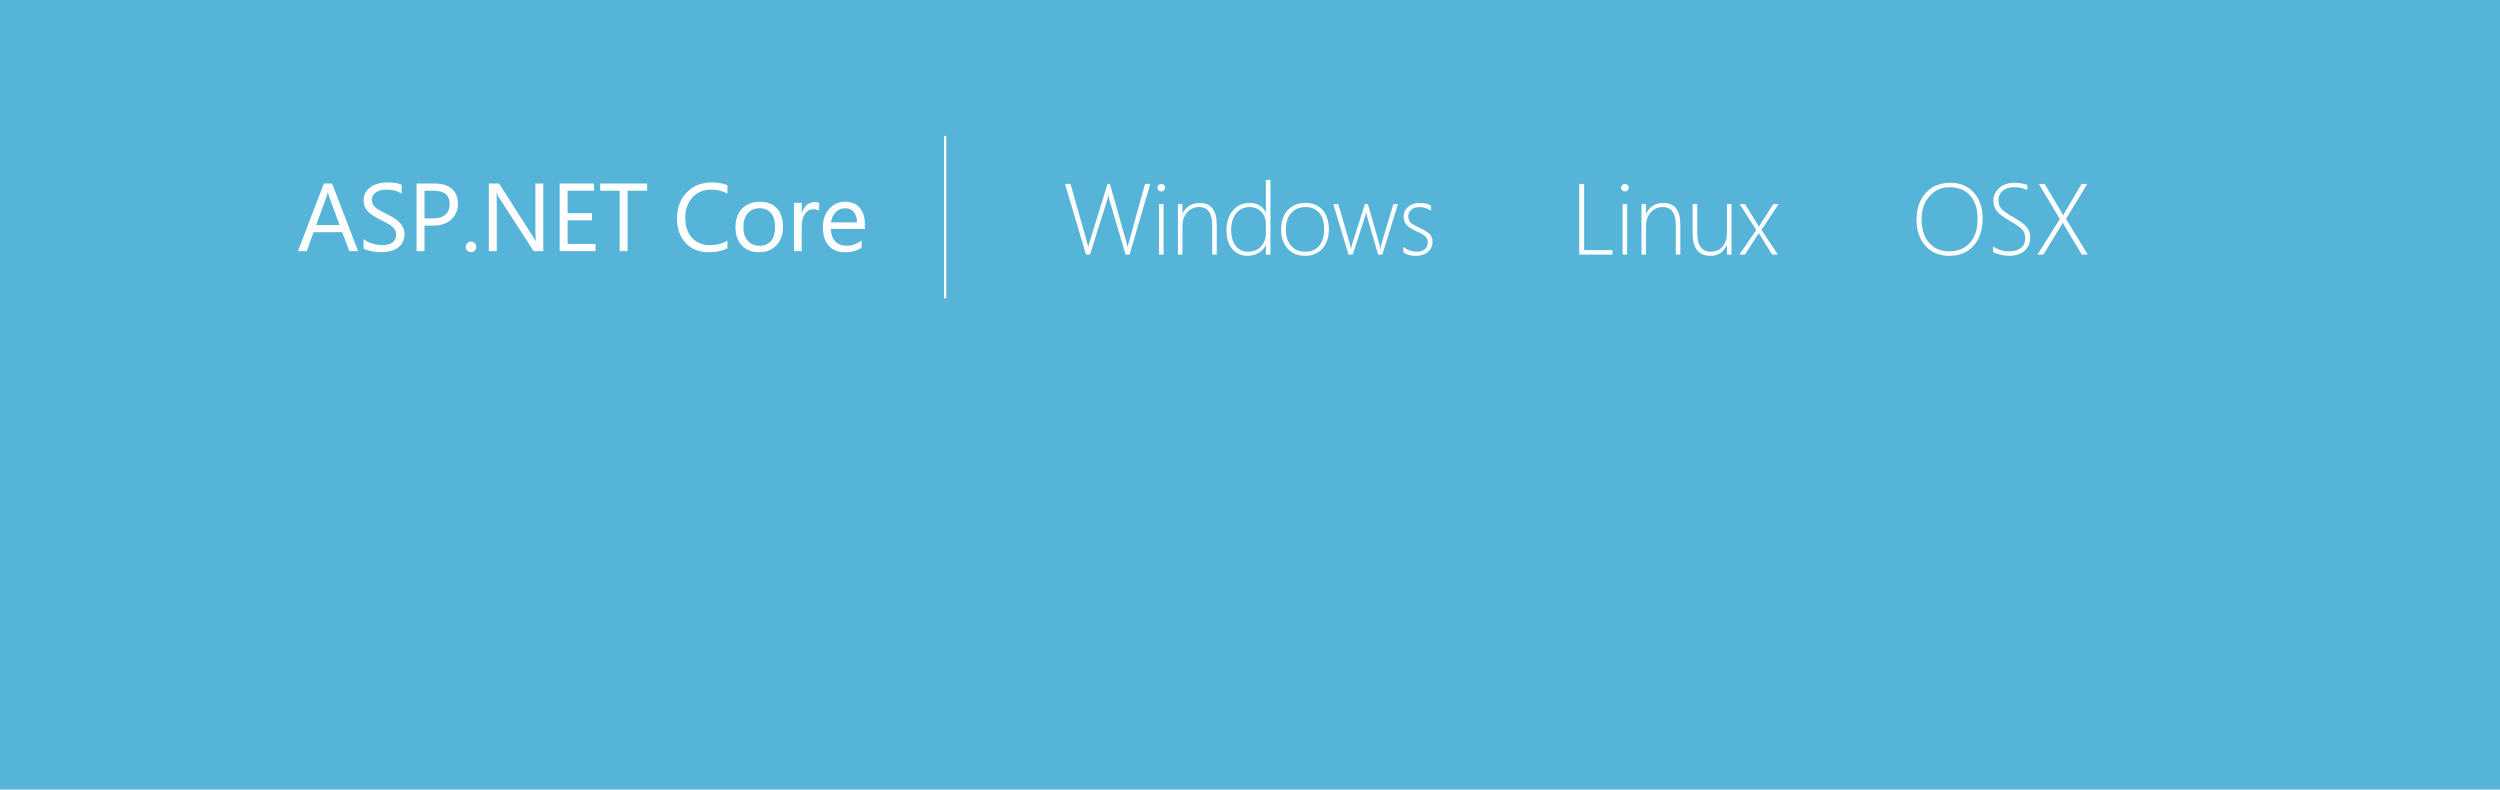
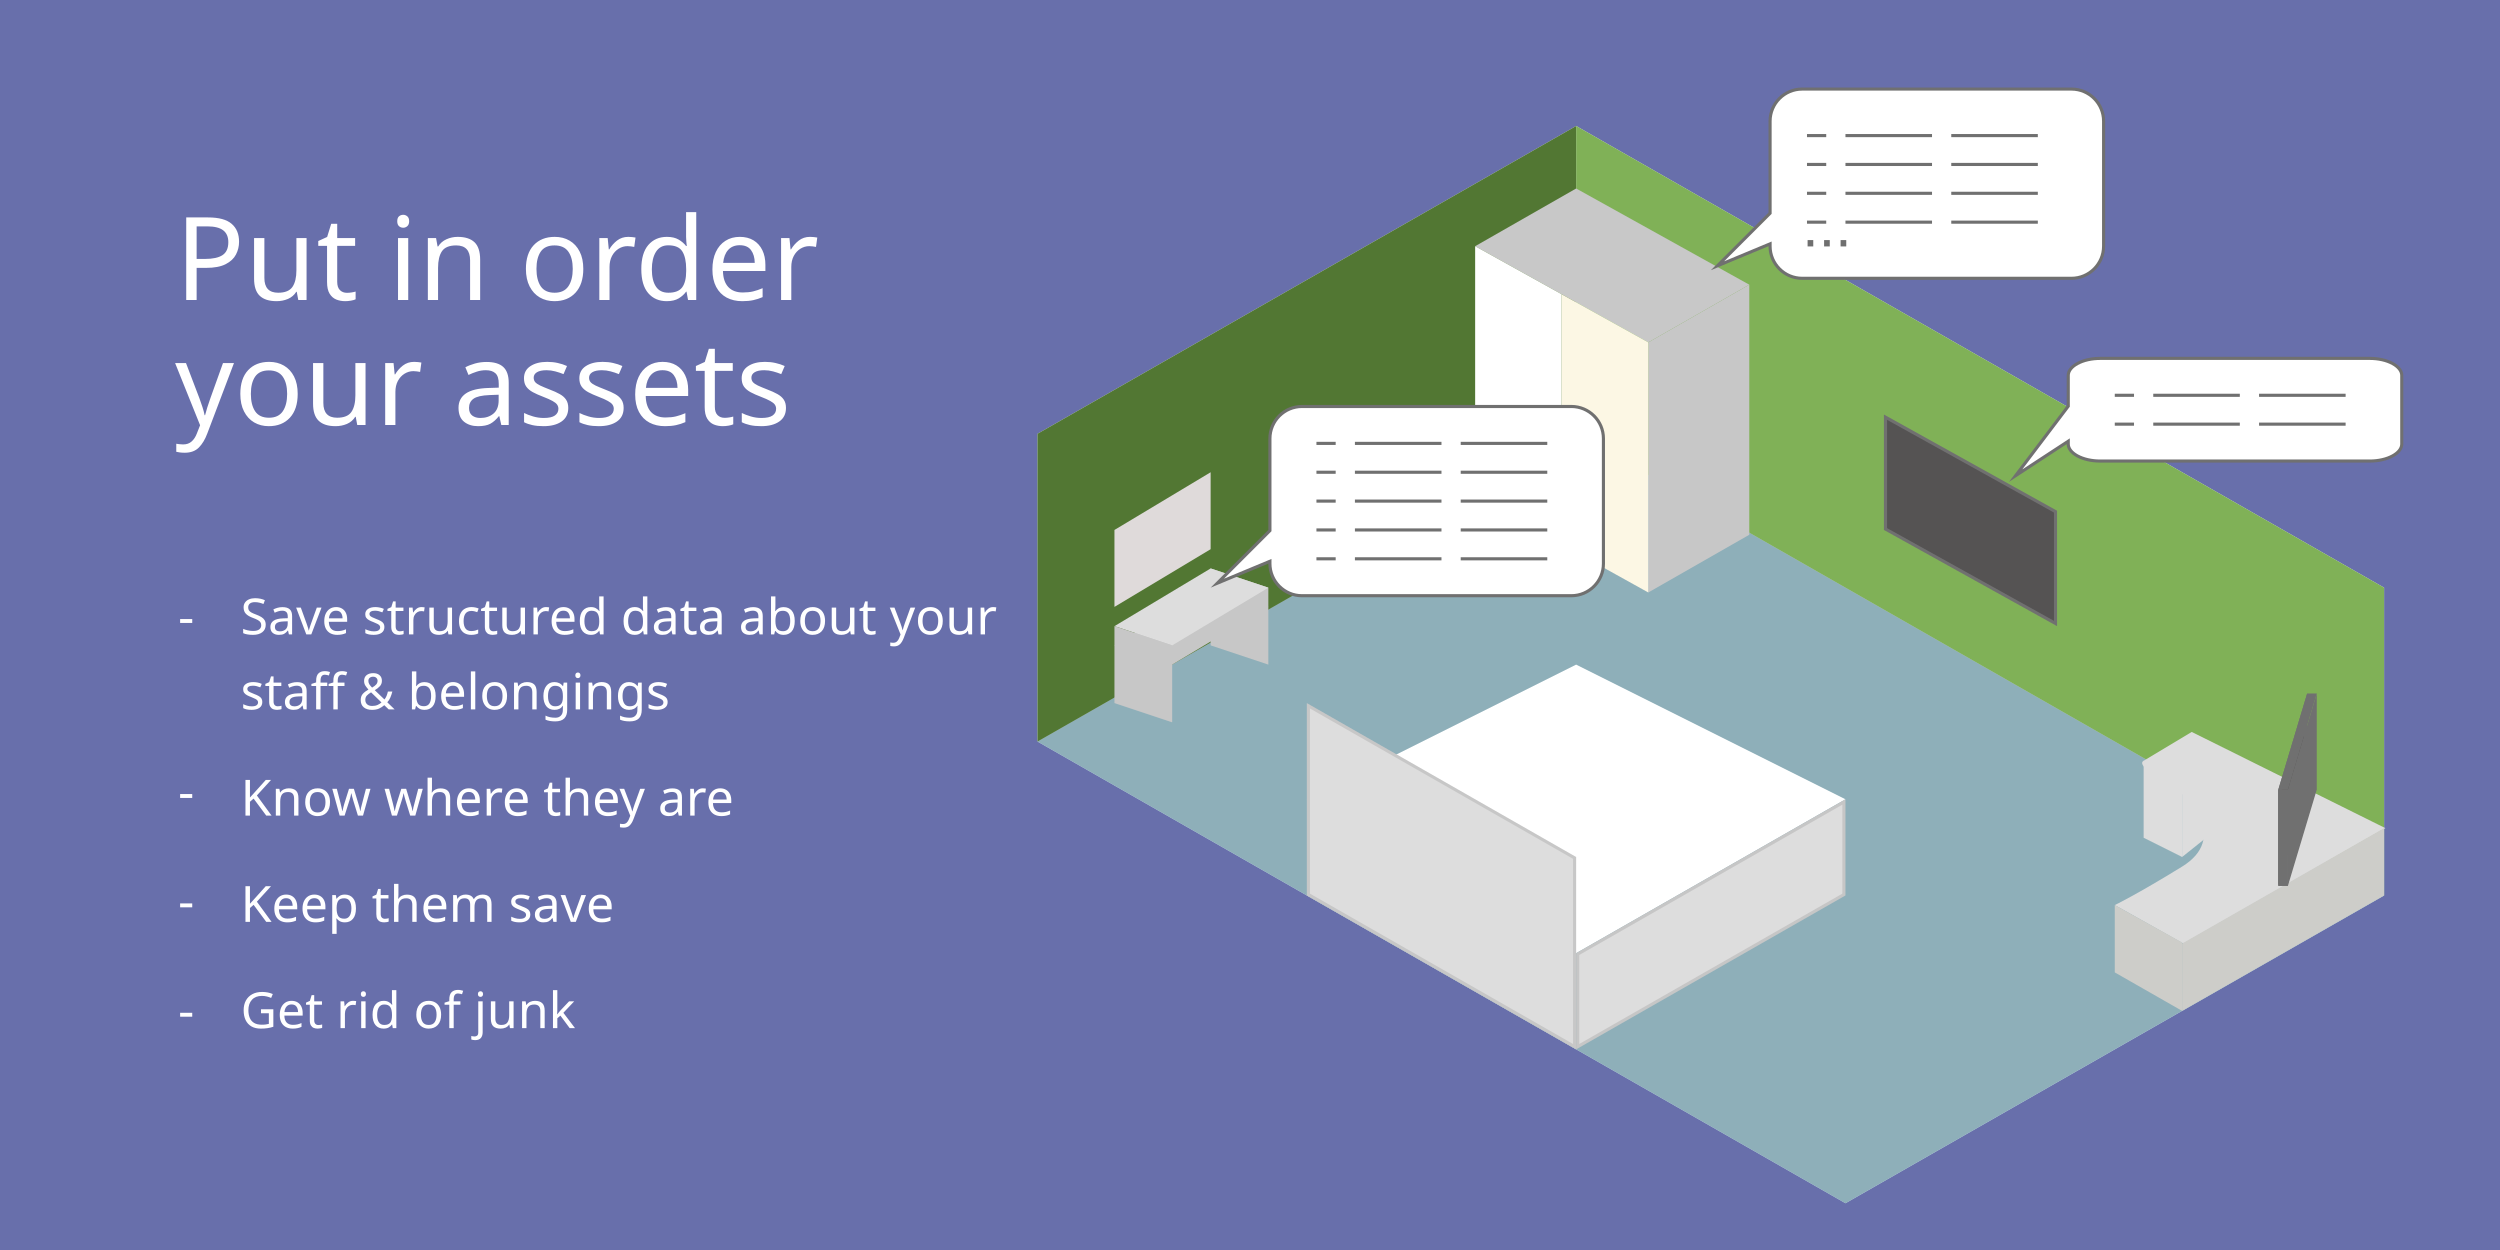
- <svg xmlns="http://www.w3.org/2000/svg" viewBox="0 0 1140 360" enable-background="new 0 0 1140 360">
-   <path fill="#56B4D9" d="M0 0h1140v360h-1140v-360z" />
-   <path fill="#fff" d="M163.29 114.514h-3.996l-3.266-8.637h-13.063l-3.072 8.637h-4.018l11.816-30.809h3.738l11.861 30.809zm-8.443-11.881l-4.834-13.127c-.158-.43-.315-1.117-.473-2.063h-.086c-.144.874-.308 1.562-.494 2.063l-4.791 13.127h10.678zm10.921 10.635v-4.254c.487.43 1.07.816 1.751 1.16.68.344 1.396.634 2.148.87s1.507.419 2.267.548c.759.129 1.461.193 2.105.193 2.22 0 3.878-.412 4.974-1.235s1.644-2.009 1.644-3.556c0-.831-.183-1.554-.548-2.17s-.87-1.178-1.515-1.687-1.407-.995-2.288-1.461-1.83-.956-2.847-1.472c-1.074-.544-2.077-1.096-3.008-1.654-.931-.559-1.74-1.175-2.428-1.848s-1.229-1.436-1.622-2.288c-.394-.853-.591-1.852-.591-2.997 0-1.403.308-2.625.924-3.663.616-1.038 1.425-1.895 2.428-2.567 1.002-.673 2.145-1.175 3.427-1.504 1.282-.329 2.589-.494 3.921-.494 3.036 0 5.249.365 6.639 1.096v4.061c-1.819-1.261-4.154-1.891-7.004-1.891-.788 0-1.576.082-2.363.247-.788.165-1.49.434-2.105.806-.616.372-1.117.853-1.504 1.439s-.58 1.304-.58 2.148c0 .788.146 1.468.44 2.041.293.573.727 1.096 1.3 1.568.573.473 1.271.931 2.095 1.375.823.444 1.772.931 2.847 1.461 1.103.544 2.148 1.117 3.137 1.719s1.854 1.268 2.6 1.998c.745.73 1.335 1.54 1.772 2.428.437.888.655 1.905.655 3.051 0 1.519-.297 2.804-.892 3.856-.595 1.053-1.396 1.908-2.406 2.567s-2.174 1.135-3.491 1.429c-1.318.293-2.707.44-4.168.44-.487 0-1.089-.04-1.805-.118-.716-.079-1.447-.193-2.191-.344-.745-.15-1.45-.337-2.116-.559s-1.202-.467-1.602-.739zm27.808-10.399v11.645h-3.609v-30.809h8.465c3.294 0 5.847.802 7.659 2.406 1.812 1.604 2.718 3.867 2.718 6.789s-1.006 5.313-3.019 7.176c-2.013 1.862-4.73 2.793-8.153 2.793h-4.061zm0-15.898v12.633h3.781c2.492 0 4.394-.569 5.704-1.708s1.966-2.746 1.966-4.823c0-4.067-2.406-6.102-7.219-6.102h-4.232zm21.169 28.015c-.659 0-1.221-.236-1.687-.709-.466-.473-.698-1.038-.698-1.697s.232-1.229.698-1.708c.465-.479 1.027-.72 1.687-.72.673 0 1.246.24 1.719.72s.709 1.049.709 1.708-.236 1.225-.709 1.697-1.047.709-1.719.709zm33.007-.472h-4.426l-15.855-24.557c-.401-.616-.73-1.261-.988-1.934h-.129c.114.659.172 2.069.172 4.232v22.258h-3.609v-30.808h4.684l15.426 24.17c.645 1.003 1.06 1.69 1.246 2.063h.086c-.144-.888-.215-2.399-.215-4.533v-21.7h3.609v30.809zm23.79 0h-16.328v-30.809h15.641v3.266h-12.031v10.248h11.129v3.244h-11.129v10.785h12.719v3.266zm23.533-27.543h-8.895v27.543h-3.609v-27.543h-8.873v-3.266h21.377v3.266zm36.623 26.254c-2.277 1.203-5.113 1.805-8.508 1.805-4.383 0-7.892-1.411-10.527-4.232-2.636-2.821-3.953-6.524-3.953-11.107 0-4.927 1.482-8.909 4.447-11.945s6.725-4.555 11.279-4.555c2.922 0 5.342.423 7.262 1.268v3.846c-2.206-1.231-4.641-1.848-7.305-1.848-3.538 0-6.406 1.182-8.604 3.545-2.199 2.363-3.298 5.521-3.298 9.475 0 3.753 1.027 6.742 3.083 8.97 2.055 2.228 4.751 3.341 8.089 3.341 3.094 0 5.772-.688 8.035-2.063v3.5zm14.38 1.804c-3.251 0-5.848-1.027-7.788-3.083-1.941-2.056-2.911-4.78-2.911-8.175 0-3.695 1.01-6.581 3.029-8.658s4.748-3.115 8.186-3.115c3.28 0 5.84 1.01 7.681 3.029 1.84 2.02 2.761 4.819 2.761 8.4 0 3.509-.992 6.32-2.976 8.433-1.984 2.113-4.645 3.169-7.982 3.169zm.258-20.066c-2.263 0-4.054.77-5.371 2.31-1.318 1.54-1.977 3.663-1.977 6.37 0 2.606.666 4.662 1.998 6.166s3.115 2.256 5.35 2.256c2.277 0 4.028-.737 5.253-2.213s1.837-3.573 1.837-6.295c0-2.75-.612-4.87-1.837-6.359s-2.976-2.235-5.253-2.235zm27.185 1.117c-.616-.473-1.504-.709-2.664-.709-1.504 0-2.761.709-3.771 2.127s-1.515 3.352-1.515 5.801v11.215h-3.523v-22h3.523v4.533h.086c.501-1.547 1.268-2.754 2.299-3.62s2.184-1.3 3.459-1.3c.917 0 1.618.101 2.105.301v3.652zm20.89 8.315h-15.533c.057 2.449.716 4.34 1.977 5.672 1.26 1.332 2.993 1.998 5.199 1.998 2.478 0 4.755-.816 6.832-2.449v3.309c-1.934 1.403-4.49 2.105-7.67 2.105-3.108 0-5.55-.999-7.326-2.997-1.776-1.998-2.664-4.809-2.664-8.433 0-3.423.97-6.213 2.911-8.368 1.94-2.155 4.351-3.233 7.229-3.233s5.106.931 6.682 2.793c1.575 1.862 2.363 4.447 2.363 7.756v1.847zm-3.61-2.987c-.015-2.034-.505-3.616-1.472-4.748s-2.31-1.697-4.028-1.697c-1.662 0-3.072.595-4.232 1.783s-1.876 2.743-2.148 4.662h11.88zm40.699-39.408h-1v74h1v-74zm83.592 54.095h-1.842l-7.165-24.235c-.359-1.243-.562-2.253-.606-3.032h-.09c-.045.659-.277 1.655-.696 2.987l-7.637 24.28h-1.842l-9.568-32.209h2.493l7.345 25.808c.329 1.168.562 2.119.696 2.853h.09c.09-.554.352-1.505.786-2.853l7.951-25.808h1.123l7.3 25.808c.344 1.198.576 2.149.696 2.853h.09c.075-.419.194-.898.359-1.438l7.547-27.223h2.403l-9.433 32.209zm14.445-28.795c-.449 0-.846-.165-1.19-.494-.345-.329-.517-.749-.517-1.258 0-.494.176-.895.528-1.202.352-.307.745-.46 1.179-.46.464 0 .872.15 1.224.449.352.3.528.704.528 1.213 0 .479-.172.891-.517 1.235-.344.345-.756.517-1.235.517zm-1.011 28.795v-23h2.066v23h-2.066zm24.239 0v-13.387c0-5.525-1.992-8.288-5.975-8.288-2.216 0-4.036.813-5.458 2.437-1.423 1.625-2.134 3.635-2.134 6.031v13.207h-2.066v-23h2.066v4.178h.09c1.677-3.159 4.297-4.739 7.861-4.739 2.485 0 4.387.828 5.705 2.482 1.317 1.655 1.977 4.017 1.977 7.086v13.993h-2.066zm24.485 0v-4.178h-.09c-.748 1.453-1.855 2.605-3.324 3.459-1.467.854-3.122 1.28-4.963 1.28-2.83 0-5.14-1.033-6.929-3.1-1.79-2.066-2.684-4.919-2.684-8.558 0-3.713.977-6.719 2.931-9.018 1.954-2.298 4.488-3.448 7.603-3.448 3.445 0 5.9 1.415 7.367 4.245h.09v-14.733h2.066v34.051h-2.067zm0-13.993c0-2.141-.678-3.957-2.031-5.447-1.355-1.49-3.18-2.235-5.47-2.235-2.411 0-4.402.925-5.975 2.774-1.572 1.85-2.358 4.391-2.358 7.625 0 3.175.708 5.626 2.123 7.356s3.238 2.594 5.469 2.594c2.62 0 4.649-.812 6.086-2.437 1.438-1.625 2.156-3.605 2.156-5.941v-4.289zm17.838 14.554c-3.354 0-6.009-1.104-7.962-3.313-1.955-2.208-2.932-5.08-2.932-8.614 0-3.818 1.021-6.806 3.066-8.962 2.043-2.156 4.735-3.234 8.074-3.234 3.279 0 5.87 1.071 7.771 3.212 1.901 2.142 2.853 5.106 2.853 8.895 0 3.579-.97 6.477-2.909 8.692-1.938 2.216-4.592 3.324-7.961 3.324zm.157-22.236c-2.71 0-4.87.914-6.48 2.74-1.609 1.827-2.414 4.365-2.414 7.614 0 3.01.786 5.428 2.358 7.255s3.721 2.74 6.446 2.74c2.771 0 4.904-.898 6.401-2.695s2.246-4.29 2.246-7.479c0-3.279-.745-5.795-2.235-7.547-1.489-1.752-3.596-2.628-6.322-2.628zm35.087 21.675h-1.932l-5.009-17.34c-.135-.479-.255-1.123-.359-1.932h-.112c-.03.345-.18.974-.449 1.887l-5.615 17.385h-1.932l-6.94-23h2.291l5.346 18.351c.135.479.239 1.123.314 1.932h.18c.03-.434.172-1.078.427-1.932l5.84-18.351h1.415l5.211 18.351c.12.435.225 1.078.314 1.932h.18c0-.434.127-1.078.382-1.932l5.458-18.351h2.134l-7.144 23zm9.616-1.011v-2.493c.778.674 1.722 1.206 2.83 1.595 1.108.39 2.066.584 2.875.584 3.608 0 5.413-1.475 5.413-4.425 0-1.018-.396-1.887-1.19-2.605s-2.081-1.46-3.863-2.224c-2.201-.958-3.747-1.95-4.638-2.976-.892-1.025-1.337-2.272-1.337-3.74 0-1.872.715-3.384 2.146-4.537 1.43-1.153 3.192-1.729 5.289-1.729 1.977 0 3.669.404 5.076 1.213v2.336c-1.707-1.108-3.474-1.662-5.301-1.662-1.513 0-2.732.393-3.661 1.179s-1.393 1.808-1.393 3.066c0 1.093.292 1.98.876 2.662.584.682 1.872 1.464 3.863 2.347 2.396 1.078 4.043 2.078 4.941 2.999s1.348 2.145 1.348 3.672c0 1.827-.686 3.335-2.055 4.526-1.371 1.19-3.261 1.786-5.672 1.786-2.215-.002-4.064-.526-5.547-1.574zm80.185 1.011v-32.209h2.224v30.188h12.915v2.021h-15.139zm20.802-28.795c-.449 0-.846-.165-1.19-.494-.345-.329-.517-.749-.517-1.258 0-.494.176-.895.528-1.202.352-.307.744-.46 1.179-.46.464 0 .872.15 1.224.449.353.3.528.704.528 1.213 0 .479-.172.891-.517 1.235-.345.345-.756.517-1.235.517zm-1.011 28.795v-23h2.066v23h-2.066zm24.238 0v-13.387c0-5.525-1.991-8.288-5.975-8.288-2.216 0-4.035.813-5.458 2.437-1.423 1.625-2.134 3.635-2.134 6.031v13.207h-2.066v-23h2.066v4.178h.09c1.677-3.159 4.298-4.739 7.861-4.739 2.485 0 4.388.828 5.705 2.482 1.317 1.655 1.977 4.017 1.977 7.086v13.993h-2.066zm23.34 0v-4.178h-.09c-1.603 3.16-4.073 4.739-7.412 4.739-5.436 0-8.153-3.421-8.153-10.265v-13.296h2.089v12.78c0 3.115.513 5.376 1.539 6.783 1.025 1.408 2.639 2.111 4.84 2.111 2.142 0 3.875-.786 5.199-2.358 1.326-1.572 1.988-3.668 1.988-6.289v-13.027h2.066v23h-2.066zm15.727-11.276l7.502 11.275h-2.628l-6.064-9.703h-.09l-.809 1.28c-.104.18-.232.382-.382.606l-5.076 7.816h-2.516l7.682-11.23-7.547-11.77h2.426l5.121 8.243c.659 1.063 1.056 1.722 1.19 1.977h.09l1.146-1.887 5.346-8.333h2.426l-7.817 11.726zm85.656 11.837c-4.552 0-8.18-1.512-10.883-4.537-2.702-3.024-4.054-6.955-4.054-11.792 0-5.136 1.389-9.25 4.167-12.342 2.777-3.092 6.569-4.638 11.376-4.638 4.343 0 7.857 1.486 10.546 4.458 2.688 2.973 4.031 6.87 4.031 11.691 0 5.331-1.378 9.523-4.133 12.578s-6.438 4.582-11.05 4.582zm.224-31.288c-3.743 0-6.824 1.355-9.242 4.065-2.419 2.71-3.628 6.259-3.628 10.646 0 4.433 1.146 7.962 3.437 10.59s5.346 3.942 9.164 3.942c3.983 0 7.135-1.299 9.456-3.897 2.321-2.598 3.481-6.218 3.481-10.86 0-4.552-1.135-8.104-3.402-10.658-2.27-2.551-5.357-3.828-9.266-3.828zm19.702 29.581v-2.538c2.306 1.468 4.642 2.201 7.008 2.201 2.516 0 4.425-.52 5.728-1.561s1.954-2.497 1.954-4.369c0-1.647-.438-2.961-1.313-3.942-.877-.98-2.774-2.317-5.694-4.009-3.265-1.901-5.331-3.493-6.199-4.773s-1.303-2.759-1.303-4.436c0-2.276.884-4.208 2.65-5.795 1.767-1.587 4.125-2.381 7.075-2.381 1.917 0 3.833.322 5.75.966v2.336c-1.887-.854-3.9-1.28-6.042-1.28-2.187 0-3.919.554-5.2 1.662-1.279 1.108-1.92 2.516-1.92 4.223 0 1.647.438 2.958 1.314 3.931.875.974 2.766 2.299 5.671 3.976 3.01 1.707 5.013 3.223 6.009 4.548.995 1.325 1.493 2.849 1.493 4.571 0 2.471-.857 4.485-2.571 6.042-1.715 1.558-4.137 2.336-7.267 2.336-1.108 0-2.385-.172-3.829-.517-1.446-.345-2.551-.742-3.314-1.191zm40.5 1.146l-7.412-12.286c-.464-.764-.861-1.512-1.19-2.246h-.112c-.404.824-.831 1.572-1.28 2.246l-7.547 12.286h-2.673l10.175-16.239-9.568-15.97h2.673l7.21 12.106c.374.629.764 1.348 1.168 2.156h.09l1.19-2.156 7.165-12.106h2.583l-9.658 15.925 9.883 16.284h-2.697z" />
+ <svg xmlns="http://www.w3.org/2000/svg" width="800" height="400" viewBox="0 0 800 400">
+   <defs>
+     <clipPath id="b">
+       <rect width="800" height="400" />
+     </clipPath>
+   </defs>
+   <g id="a" clip-path="url(#b)">
+     <rect width="800" height="400" fill="#686fab" />
+     <text transform="translate(56 96)" fill="#fff" font-size="37" font-family="SegoeUI-Light, Segoe UI" font-weight="300">
+       <tspan x="0" y="0">Put in order </tspan>
+       <tspan x="0" y="40">your assets</tspan>
+     </text>
+     <text transform="translate(77 186)" fill="#fff" font-size="16" font-family="SegoeUI-Light, Segoe UI" font-weight="300">
+       <tspan x="0" y="17">Save structured data about your </tspan>
+       <tspan x="0" y="41">staff &amp; belongings</tspan>
+       <tspan x="0" y="75">Know where they are</tspan>
+       <tspan x="0" y="109">Keep them save</tspan>
+       <tspan x="0" y="143">Get rid of junk</tspan>
+     </text>
+     <g transform="translate(-291 -280)">
+       <path d="M116.365-20,374.912,127.741,202.547,226.235-56,78.494Z" transform="translate(679 438.806)" fill="#c7d7ec" />
+       <path d="M0,58.494,172.365-40V58.494L0,156.988Z" transform="translate(623 360.312)" fill="#e4f1eb" />
+       <path d="M0,0,258.547,147.741v98.494L0,98.494Z" transform="translate(795.365 320.312)" fill="#e4f1eb" />
+       <path d="M11.318,0l55.4,30.779L34.4,49.247-21,18.468Z" transform="translate(784.046 340.318)" fill="#c8c8c8" />
+       <path d="M16,39.091,102.182-4l86.182,43.091L102.182,88.338Z" transform="translate(693.182 496.676)" fill="#fff" />
+       <path d="M7,2.468,39.318-16V64.026L7,82.494Z" transform="translate(811.449 387.098)" fill="#c7c7c7" />
+       <path d="M0,0,27.7,15.39V95.416L0,80.026Z" transform="translate(763.046 358.786)" fill="#fff" />
+       <path d="M0,0,27.7,15.39V95.416L0,80.026Z" transform="translate(790.748 374.176)" fill="#d4d4cc" />
+       <g transform="translate(701.182 539.988)" fill="#c7c7c7">
+         <path d="M 93.682 74.944 L 8.5 26.269 L 8.5 -34.138 L 93.682 14.537 L 93.682 74.944 Z" stroke="none" />
+         <path d="M 9 -33.277 L 9 25.978 L 93.182 74.083 L 93.182 14.827 L 9 -33.277 M 8 -35 L 94.182 14.247 L 94.182 75.806 L 8 26.559 L 8 -35 Z" stroke="none" fill="#c7c7c7" />
+       </g>
+       <g transform="translate(793.365 567.768)" fill="#c7c7c7">
+         <path d="M 2.5 47.165 L 2.5 17.537 L 87.682 -31.138 L 87.682 -1.511 L 2.5 47.165 Z" stroke="none" />
+         <path d="M 3 46.303 L 87.182 -1.801 L 87.182 -30.277 L 3 17.827 L 3 46.303 M 2 48.026 L 2 17.247 L 88.182 -32 L 88.182 -1.221 L 2 48.026 Z" stroke="none" fill="#c6c6c6" />
+       </g>
+       <g transform="translate(893.859 396.65)" fill="#555353">
+         <path d="M 54.903 82.865 L 0.5 52.641 L 0.5 16.85 L 54.903 47.074 L 54.903 82.865 Z" stroke="none" />
+         <path d="M 1 17.7 L 1 52.347 L 54.403 82.015 L 54.403 47.368 L 1 17.7 M 0 16 L 55.403 46.779 L 55.403 83.715 L 0 52.935 L 0 16 Z" stroke="none" fill="#707070" />
+       </g>
+       <path d="M4,6.468,34.779-12,53.247-5.844,22.468,12.624Z" transform="translate(643.624 480.053)" fill="#c7c7c7" />
+       <path d="M0,6.468,30.779-12V12.624L0,31.091Z" transform="translate(647.624 443.118)" fill="#dfdada" />
+       <path d="M0,0,18.468,6.156V30.779L0,24.624Z" transform="translate(678.403 461.897)" fill="#c7c7c7" />
+       <path d="M4,6.468,34.779-12,53.247-5.844,22.468,12.624Z" transform="translate(643.624 473.897)" fill="#c7c7c7" />
+       <path d="M0,0,18.468,6.156V30.779L0,24.624Z" transform="translate(647.624 480.365)" fill="#c7c7c7" />
+       <path d="M116.365-20,374.912,127.741,202.547,226.235-56,78.494Z" transform="translate(679 438.806)" fill="#8eafb9" />
+       <path d="M0,58.494,172.365-40V58.494L0,156.988Z" transform="translate(623 360.312)" fill="#527733" />
+       <path d="M0,0,258.547,147.741v98.494L0,98.494Z" transform="translate(795.365 320.312)" fill="#80b157" />
+       <path d="M11.318,0l55.4,30.779L34.4,49.247-21,18.468Z" transform="translate(784.046 340.318)" fill="#c8c8c8" />
+       <path d="M16,39.091,102.182-4l86.182,43.091L102.182,88.338Z" transform="translate(693.182 496.676)" fill="#fff" />
+       <path d="M7,2.468,39.318-16V64.026L7,82.494Z" transform="translate(811.449 387.098)" fill="#c7c7c7" />
+       <path d="M0,0,27.7,15.39V95.416L0,80.026Z" transform="translate(763.046 358.786)" fill="#fff" />
+       <path d="M0,0,27.7,15.39V95.416L0,80.026Z" transform="translate(790.748 374.176)" fill="#fcf7e4" />
+       <g transform="translate(701.182 539.988)" fill="#ddd">
+         <path d="M 93.682 74.944 L 8.5 26.269 L 8.5 -34.138 L 93.682 14.537 L 93.682 74.944 Z" stroke="none" />
+         <path d="M 9 -33.277 L 9 25.978 L 93.182 74.083 L 93.182 14.827 L 9 -33.277 M 8 -35 L 94.182 14.247 L 94.182 75.806 L 8 26.559 L 8 -35 Z" stroke="none" fill="#c7c7c7" />
+       </g>
+       <g transform="translate(793.365 567.768)" fill="#ddd">
+         <path d="M 2.5 47.165 L 2.5 17.537 L 87.682 -31.138 L 87.682 -1.511 L 2.5 47.165 Z" stroke="none" />
+         <path d="M 3 46.303 L 87.182 -1.801 L 87.182 -30.277 L 3 17.827 L 3 46.303 M 2 48.026 L 2 17.247 L 88.182 -32 L 88.182 -1.221 L 2 48.026 Z" stroke="none" fill="#c6c6c6" />
+       </g>
+       <g transform="translate(893.859 396.65)" fill="#555353">
+         <path d="M 54.903 82.865 L 0.5 52.641 L 0.5 16.85 L 54.903 47.074 L 54.903 82.865 Z" stroke="none" />
+         <path d="M 1 17.7 L 1 52.347 L 54.403 82.015 L 54.403 47.368 L 1 17.7 M 0 16 L 55.403 46.779 L 55.403 83.715 L 0 52.935 L 0 16 Z" stroke="none" fill="#707070" />
+       </g>
+       <path d="M4,6.468,34.779-12,53.247-5.844,22.468,12.624Z" transform="translate(643.624 480.053)" fill="#c7c7c7" />
+       <path d="M0,6.468,30.779-12V12.624L0,31.091Z" transform="translate(647.624 443.118)" fill="#dfdada" />
+       <path d="M0,0,18.468,6.156V30.779L0,24.624Z" transform="translate(678.403 461.897)" fill="#c7c7c7" />
+       <path d="M4,6.468,34.779-12,53.247-5.844,22.468,12.624Z" transform="translate(643.624 473.897)" fill="#ddd" />
+       <path d="M0,0,18.468,6.156V30.779L0,24.624Z" transform="translate(647.624 480.365)" fill="#c7c7c7" />
+       <path d="M28.36,8,90.324,38.779,25.687,75.715,3.737,63.4s6.851-3.256,21.546-12.312,3-22.714-6.156-27.7-6.156-6.156-6.156-6.156Z" transform="translate(963.992 506.222)" fill="#ddd" />
+       <path d="M0,36.935,64.637,0V21.546L0,58.481Z" transform="translate(989.275 545.001)" fill="#cdcdc9" />
+       <path d="M38-4,59.546,7.976V29.857L38,17.546Z" transform="translate(929.729 573.625)" fill="#cdcdc9" />
+       <g transform="translate(1015.054 477.91)" fill="#555353">
+         <path d="M 5.5 82.152 L 5.5 54.853 L 13.734 27.407 L 13.734 54.706 L 5.5 82.152 Z" stroke="none" />
+         <path d="M 13.234 30.813 L 6 54.926 L 6 78.745 L 13.234 54.633 L 13.234 30.813 M 14.234 24 L 14.234 54.779 L 5 85.559 L 5 54.779 L 14.234 24 Z" stroke="none" fill="#707070" />
+       </g>
+       <g transform="translate(1018.132 477.91)" fill="#707070">
+         <path d="M 5.5 82.152 L 5.5 54.853 L 13.734 27.407 L 13.734 54.706 L 5.5 82.152 Z" stroke="none" />
+         <path d="M 13.234 30.813 L 6 54.926 L 6 78.745 L 13.234 54.633 L 13.234 30.813 M 14.234 24 L 14.234 54.779 L 5 85.559 L 5 54.779 L 14.234 24 Z" stroke="none" fill="#707070" />
+       </g>
+       <g transform="translate(1020.054 532.69)" fill="#707070" stroke="#707070" stroke-width="1">
+         <rect width="3.078" height="30.779" stroke="none" />
+         <rect x="0.5" y="0.5" width="2.078" height="29.779" fill="none" />
+       </g>
+       <g transform="translate(1049.054 497.91)" fill="#707070">
+         <path d="M -26.294 34.279 L -28.328 34.279 L -19.394 4.5 L -17.36 4.5 L -26.294 34.279 Z" stroke="none" />
+         <path d="M -19.022 5 L -27.656 33.779 L -26.666 33.779 L -18.032 5 L -19.022 5 M -19.766 4 L -16.688 4 L -25.922 34.779 L -29 34.779 L -19.766 4 Z" stroke="none" fill="#707070" />
+       </g>
+       <path d="M0,0,12.312,6.156V30.779L0,24.624Z" transform="translate(976.963 523.456)" fill="#ddd" />
+       <path d="M23.39-2,8,7.234V31.857L23.39,19.546Z" transform="translate(981.275 522.378)" fill="#ddd" />
+       <g transform="translate(850.456 308)" fill="#fff">
+         <path d="M 103.423 61.059 L 17.24 61.059 C 11.576 61.059 6.968 56.45 6.968 50.786 L 6.968 50.036 L 6.275 50.324 L -9.859 57.047 L 6.821 40.367 L 6.968 40.22 L 6.968 40.013 L 6.968 10.773 C 6.968 5.108 11.576 0.5 17.24 0.5 L 103.423 0.5 C 109.087 0.5 113.696 5.108 113.696 10.773 L 113.696 50.786 C 113.696 56.45 109.087 61.059 103.423 61.059 Z" stroke="none" />
+         <path d="M 17.24 1 C 11.852 1 7.468 5.384 7.468 10.773 L 7.468 40.013 L 7.468 40.427 L 7.175 40.72 L -7.719 55.614 L 6.083 49.863 L 7.468 49.286 L 7.468 50.786 C 7.468 56.175 11.852 60.559 17.24 60.559 L 103.423 60.559 C 108.811 60.559 113.196 56.175 113.196 50.786 L 113.196 10.773 C 113.196 5.384 108.811 1 103.423 1 L 17.24 1 M 17.24 0 L 103.423 0 C 109.372 0 114.196 4.823 114.196 10.773 L 114.196 50.786 C 114.196 56.736 109.372 61.559 103.423 61.559 L 17.24 61.559 C 11.291 61.559 6.468 56.736 6.468 50.786 L -12 58.481 L 6.468 40.013 L 6.468 10.773 C 6.468 4.823 11.291 0 17.24 0 Z" stroke="none" fill="#707070" />
+       </g>
+       <g transform="translate(690.403 409.572)" fill="#fff">
+         <path d="M 103.423 61.059 L 17.24 61.059 C 11.576 61.059 6.968 56.45 6.968 50.786 L 6.968 50.036 L 6.275 50.324 L -9.859 57.047 L 6.821 40.367 L 6.968 40.22 L 6.968 40.013 L 6.968 10.773 C 6.968 5.108 11.576 0.5 17.24 0.5 L 103.423 0.5 C 109.087 0.5 113.696 5.108 113.696 10.773 L 113.696 50.786 C 113.696 56.45 109.087 61.059 103.423 61.059 Z" stroke="none" />
+         <path d="M 17.24 1 C 11.852 1 7.468 5.384 7.468 10.773 L 7.468 40.013 L 7.468 40.427 L 7.175 40.72 L -7.719 55.614 L 6.083 49.863 L 7.468 49.286 L 7.468 50.786 C 7.468 56.175 11.852 60.559 17.24 60.559 L 103.423 60.559 C 108.811 60.559 113.196 56.175 113.196 50.786 L 113.196 10.773 C 113.196 5.384 108.811 1 103.423 1 L 17.24 1 M 17.24 0 L 103.423 0 C 109.372 0 114.196 4.823 114.196 10.773 L 114.196 50.786 C 114.196 56.736 109.372 61.559 103.423 61.559 L 17.24 61.559 C 11.291 61.559 6.468 56.736 6.468 50.786 L -12 58.481 L 6.468 40.013 L 6.468 10.773 C 6.468 4.823 11.291 0 17.24 0 Z" stroke="none" fill="#707070" />
+       </g>
+       <g transform="translate(945.872 394.182)" fill="#fff">
+         <path d="M -9.86 38.016 L 6.866 15.928 L 6.968 15.794 L 6.968 15.626 L 6.968 5.925 C 6.968 4.533 7.996 3.201 9.864 2.174 C 11.826 1.094 14.446 0.5 17.24 0.5 L 103.423 0.5 C 106.217 0.5 108.837 1.094 110.799 2.174 C 112.667 3.201 113.696 4.533 113.696 5.925 L 113.696 27.932 C 113.696 29.324 112.667 30.657 110.799 31.684 C 108.837 32.763 106.217 33.357 103.423 33.357 L 17.24 33.357 C 14.446 33.357 11.826 32.763 9.864 31.684 C 7.996 30.657 6.968 29.324 6.968 27.932 L 6.968 27.008 L 6.194 27.514 L -9.86 38.016 Z" stroke="none" />
+         <path d="M 17.24 1 C 14.529 1 11.994 1.572 10.105 2.612 C 8.429 3.533 7.468 4.741 7.468 5.925 L 7.468 15.626 L 7.468 15.962 L 7.265 16.23 L -7.721 36.019 L 5.92 27.095 L 7.468 26.083 L 7.468 27.932 C 7.468 29.116 8.429 30.324 10.105 31.246 C 11.994 32.285 14.529 32.857 17.24 32.857 L 103.423 32.857 C 106.135 32.857 108.669 32.285 110.558 31.246 C 112.234 30.324 113.196 29.116 113.196 27.932 L 113.196 5.925 C 113.196 4.741 112.234 3.533 110.558 2.612 C 108.669 1.572 106.135 1 103.423 1 L 17.24 1 M 17.24 -7.62939453125e-06 L 103.423 -7.62939453125e-06 C 109.372 -7.62939453125e-06 114.196 2.653 114.196 5.925 L 114.196 27.932 C 114.196 31.205 109.372 33.857 103.423 33.857 L 17.24 33.857 C 11.291 33.857 6.468 31.205 6.468 27.932 L -12 40.013 L 6.468 15.626 L 6.468 5.925 C 6.468 2.653 11.291 -7.62939453125e-06 17.24 -7.62939453125e-06 Z" stroke="none" fill="#707070" />
+       </g>
+       <line x2="27.701" transform="translate(881.547 323.39)" fill="none" stroke="#707070" stroke-width="1" />
+       <line x2="27.701" transform="translate(881.547 332.624)" fill="none" stroke="#707070" stroke-width="1" />
+       <line x2="27.701" transform="translate(881.547 341.857)" fill="none" stroke="#707070" stroke-width="1" />
+       <line x2="27.701" transform="translate(881.547 351.091)" fill="none" stroke="#707070" stroke-width="1" />
+       <line x2="27.701" transform="translate(915.404 323.39)" fill="none" stroke="#707070" stroke-width="1" />
+       <line x2="27.701" transform="translate(915.404 332.624)" fill="none" stroke="#707070" stroke-width="1" />
+       <line x2="27.701" transform="translate(915.404 341.857)" fill="none" stroke="#707070" stroke-width="1" />
+       <line x2="27.701" transform="translate(915.404 351.091)" fill="none" stroke="#707070" stroke-width="1" />
+       <line x2="6.156" transform="translate(869.235 323.39)" fill="none" stroke="#707070" stroke-width="1" />
+       <line x2="6.156" transform="translate(869.235 332.624)" fill="none" stroke="#707070" stroke-width="1" />
+       <line x2="6.156" transform="translate(869.235 341.857)" fill="none" stroke="#707070" stroke-width="1" />
+       <line x2="6.156" transform="translate(869.235 351.091)" fill="none" stroke="#707070" stroke-width="1" />
+       <text transform="translate(867.696 358.857)" fill="#6f6f6f" font-size="19" font-family="ArialMT, Arial">
+         <tspan x="0" y="0">...</tspan>
+       </text>
+       <line x2="27.701" transform="translate(980.041 406.494)" fill="none" stroke="#707070" stroke-width="1" />
+       <line x2="27.701" transform="translate(980.041 415.728)" fill="none" stroke="#707070" stroke-width="1" />
+       <line x2="27.701" transform="translate(1013.898 406.494)" fill="none" stroke="#707070" stroke-width="1" />
+       <line x2="27.701" transform="translate(1013.898 415.728)" fill="none" stroke="#707070" stroke-width="1" />
+       <line x2="6.156" transform="translate(967.729 406.494)" fill="none" stroke="#707070" stroke-width="1" />
+       <line x2="6.156" transform="translate(967.729 415.728)" fill="none" stroke="#707070" stroke-width="1" />
+       <line x2="27.701" transform="translate(724.572 421.884)" fill="none" stroke="#707070" stroke-width="1" />
+       <line x2="27.701" transform="translate(724.572 431.118)" fill="none" stroke="#707070" stroke-width="1" />
+       <line x2="27.701" transform="translate(724.572 440.351)" fill="none" stroke="#707070" stroke-width="1" />
+       <line x2="27.701" transform="translate(724.572 449.585)" fill="none" stroke="#707070" stroke-width="1" />
+       <line x2="27.701" transform="translate(724.572 458.819)" fill="none" stroke="#707070" stroke-width="1" />
+       <line x2="27.701" transform="translate(758.429 421.884)" fill="none" stroke="#707070" stroke-width="1" />
+       <line x2="27.701" transform="translate(758.429 431.118)" fill="none" stroke="#707070" stroke-width="1" />
+       <line x2="27.701" transform="translate(758.429 440.351)" fill="none" stroke="#707070" stroke-width="1" />
+       <line x2="27.701" transform="translate(758.429 449.585)" fill="none" stroke="#707070" stroke-width="1" />
+       <line x2="27.701" transform="translate(758.429 458.819)" fill="none" stroke="#707070" stroke-width="1" />
+       <line x2="6.156" transform="translate(712.26 421.884)" fill="none" stroke="#707070" stroke-width="1" />
+       <line x2="6.156" transform="translate(712.26 431.118)" fill="none" stroke="#707070" stroke-width="1" />
+       <line x2="6.156" transform="translate(712.26 440.351)" fill="none" stroke="#707070" stroke-width="1" />
+       <line x2="6.156" transform="translate(712.26 449.585)" fill="none" stroke="#707070" stroke-width="1" />
+       <line x2="6.156" transform="translate(712.26 458.819)" fill="none" stroke="#707070" stroke-width="1" />
+     </g>
+     <text transform="translate(57 203)" fill="#fff" font-size="16" font-family="SegoeUI-Light, Segoe UI" font-weight="300">
+       <tspan x="0" y="0">-</tspan>
+     </text>
+     <text transform="translate(57 259)" fill="#fff" font-size="16" font-family="SegoeUI-Light, Segoe UI" font-weight="300">
+       <tspan x="0" y="0">-</tspan>
+     </text>
+     <text transform="translate(57 294)" fill="#fff" font-size="16" font-family="SegoeUI-Light, Segoe UI" font-weight="300">
+       <tspan x="0" y="0">-</tspan>
+     </text>
+     <text transform="translate(57 329)" fill="#fff" font-size="16" font-family="SegoeUI-Light, Segoe UI" font-weight="300">
+       <tspan x="0" y="0">-</tspan>
+     </text>
+   </g>
</svg>
